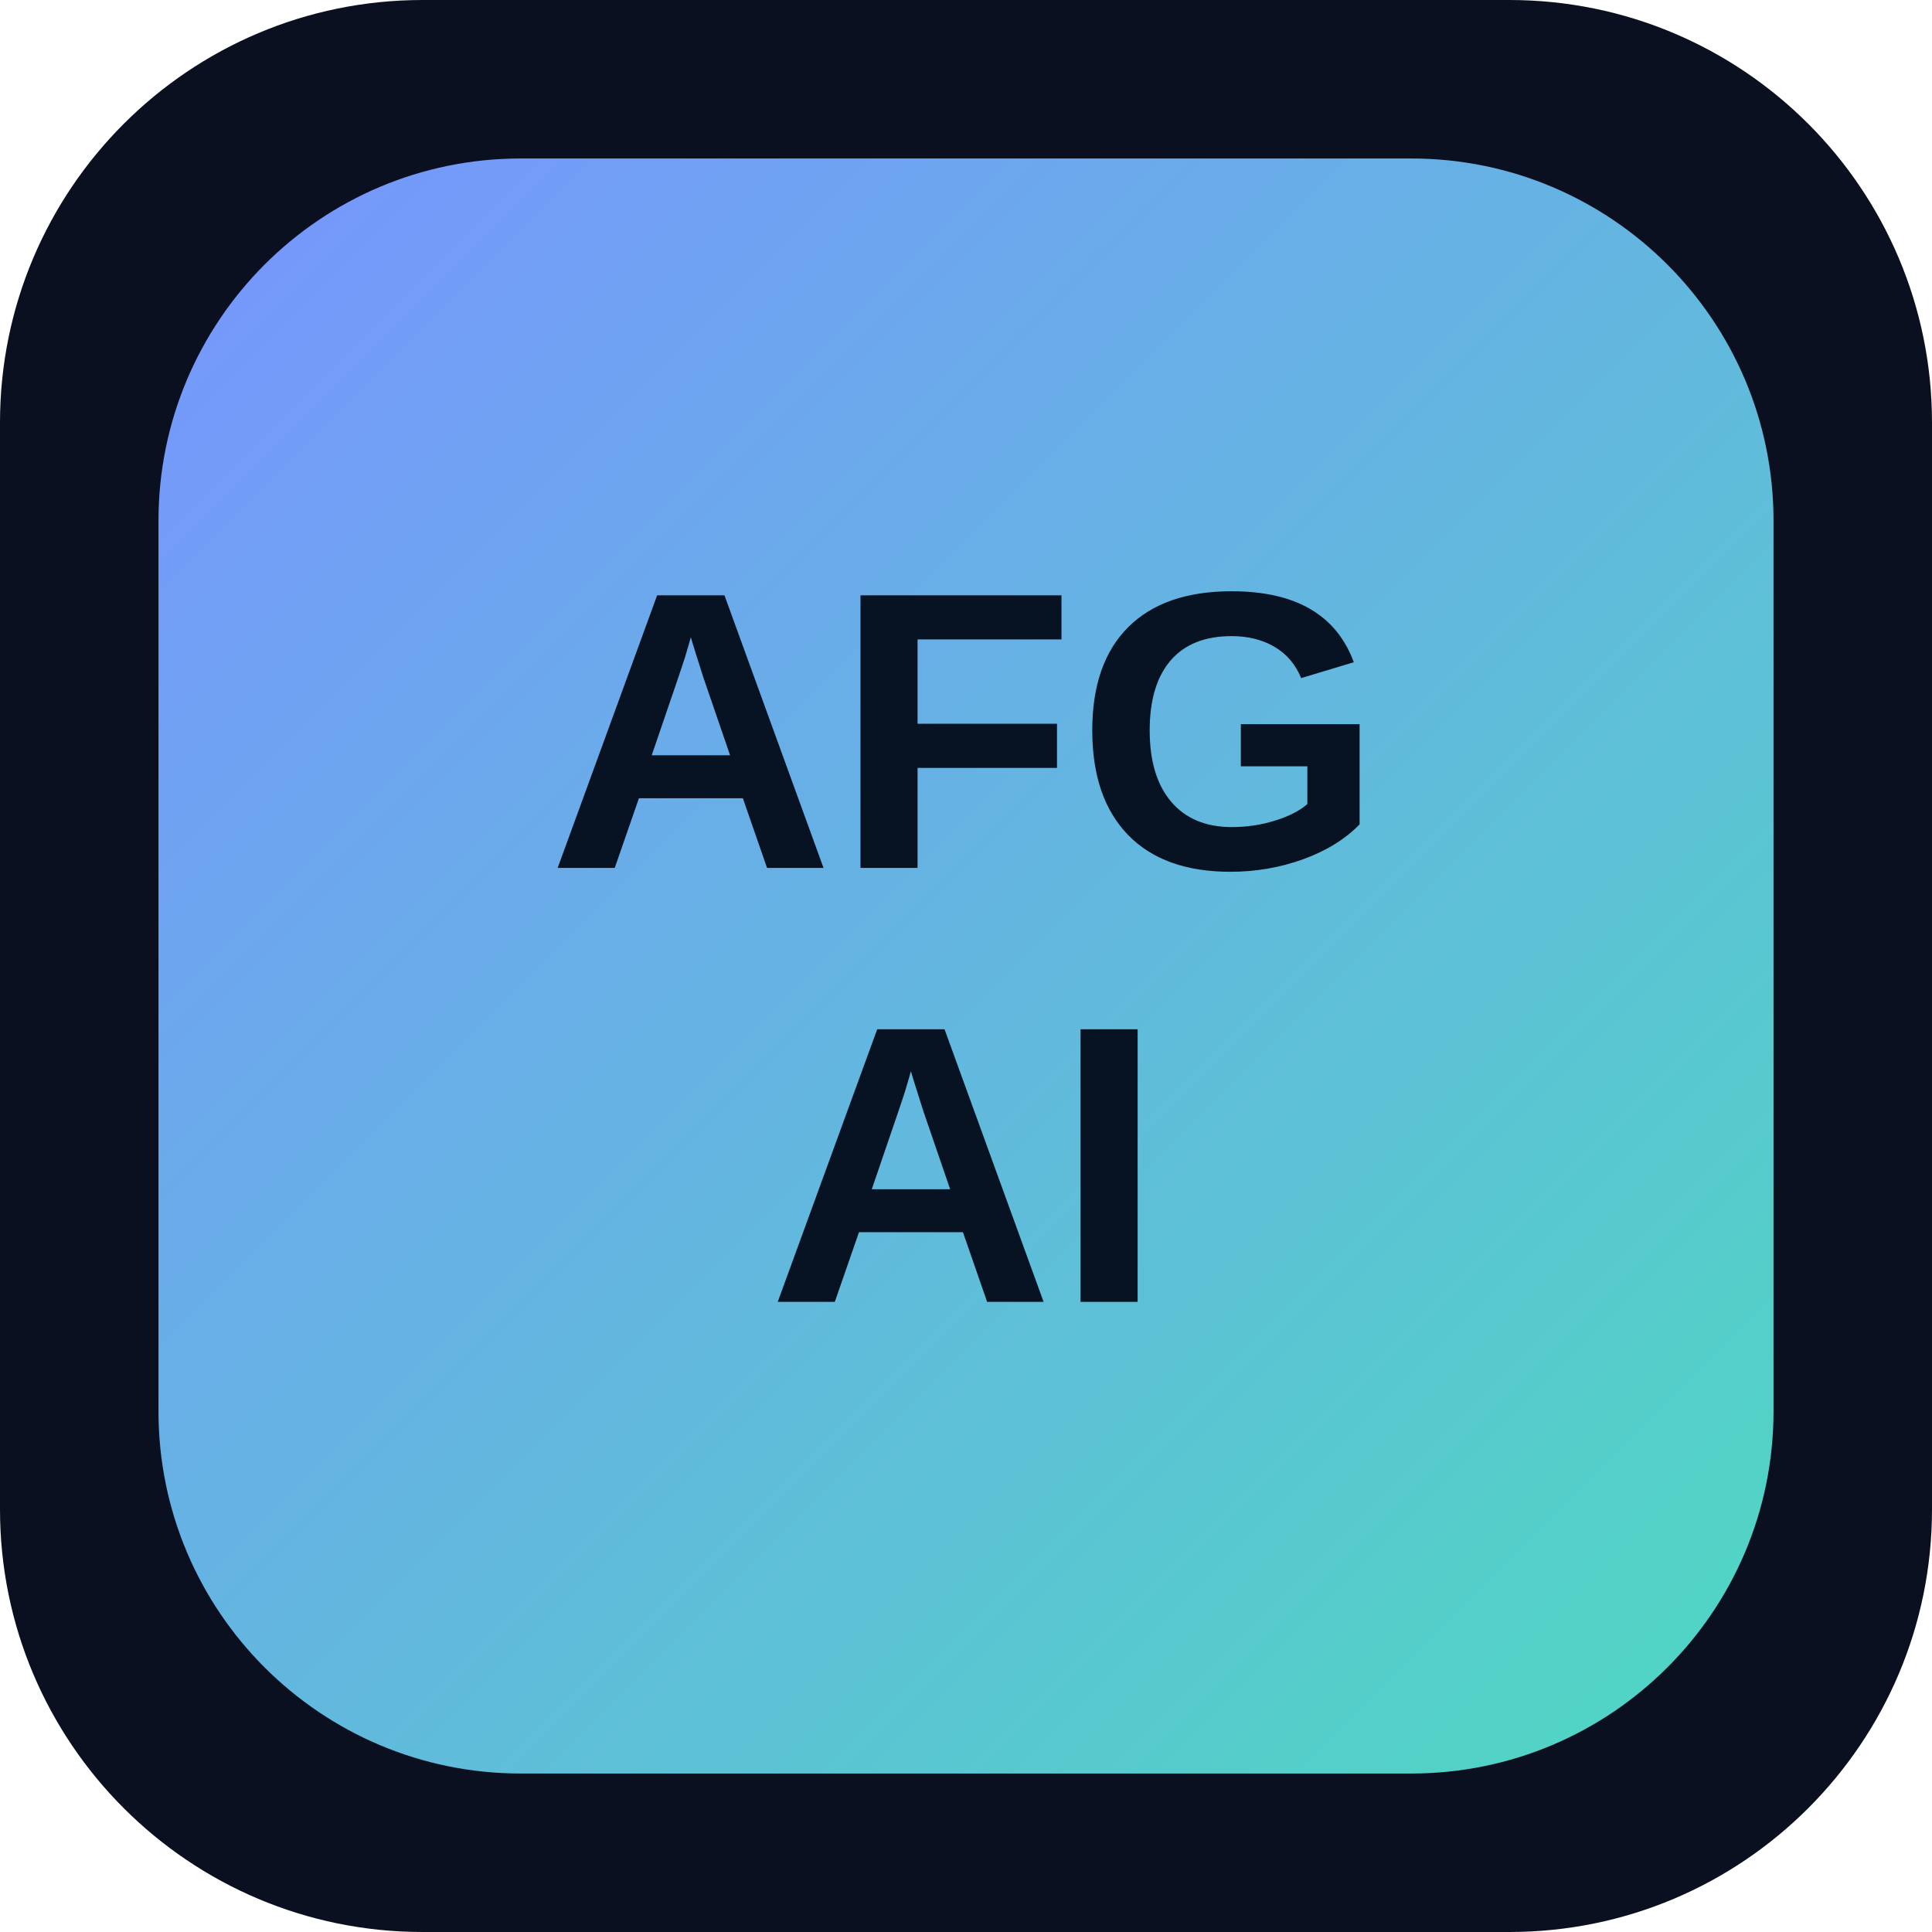
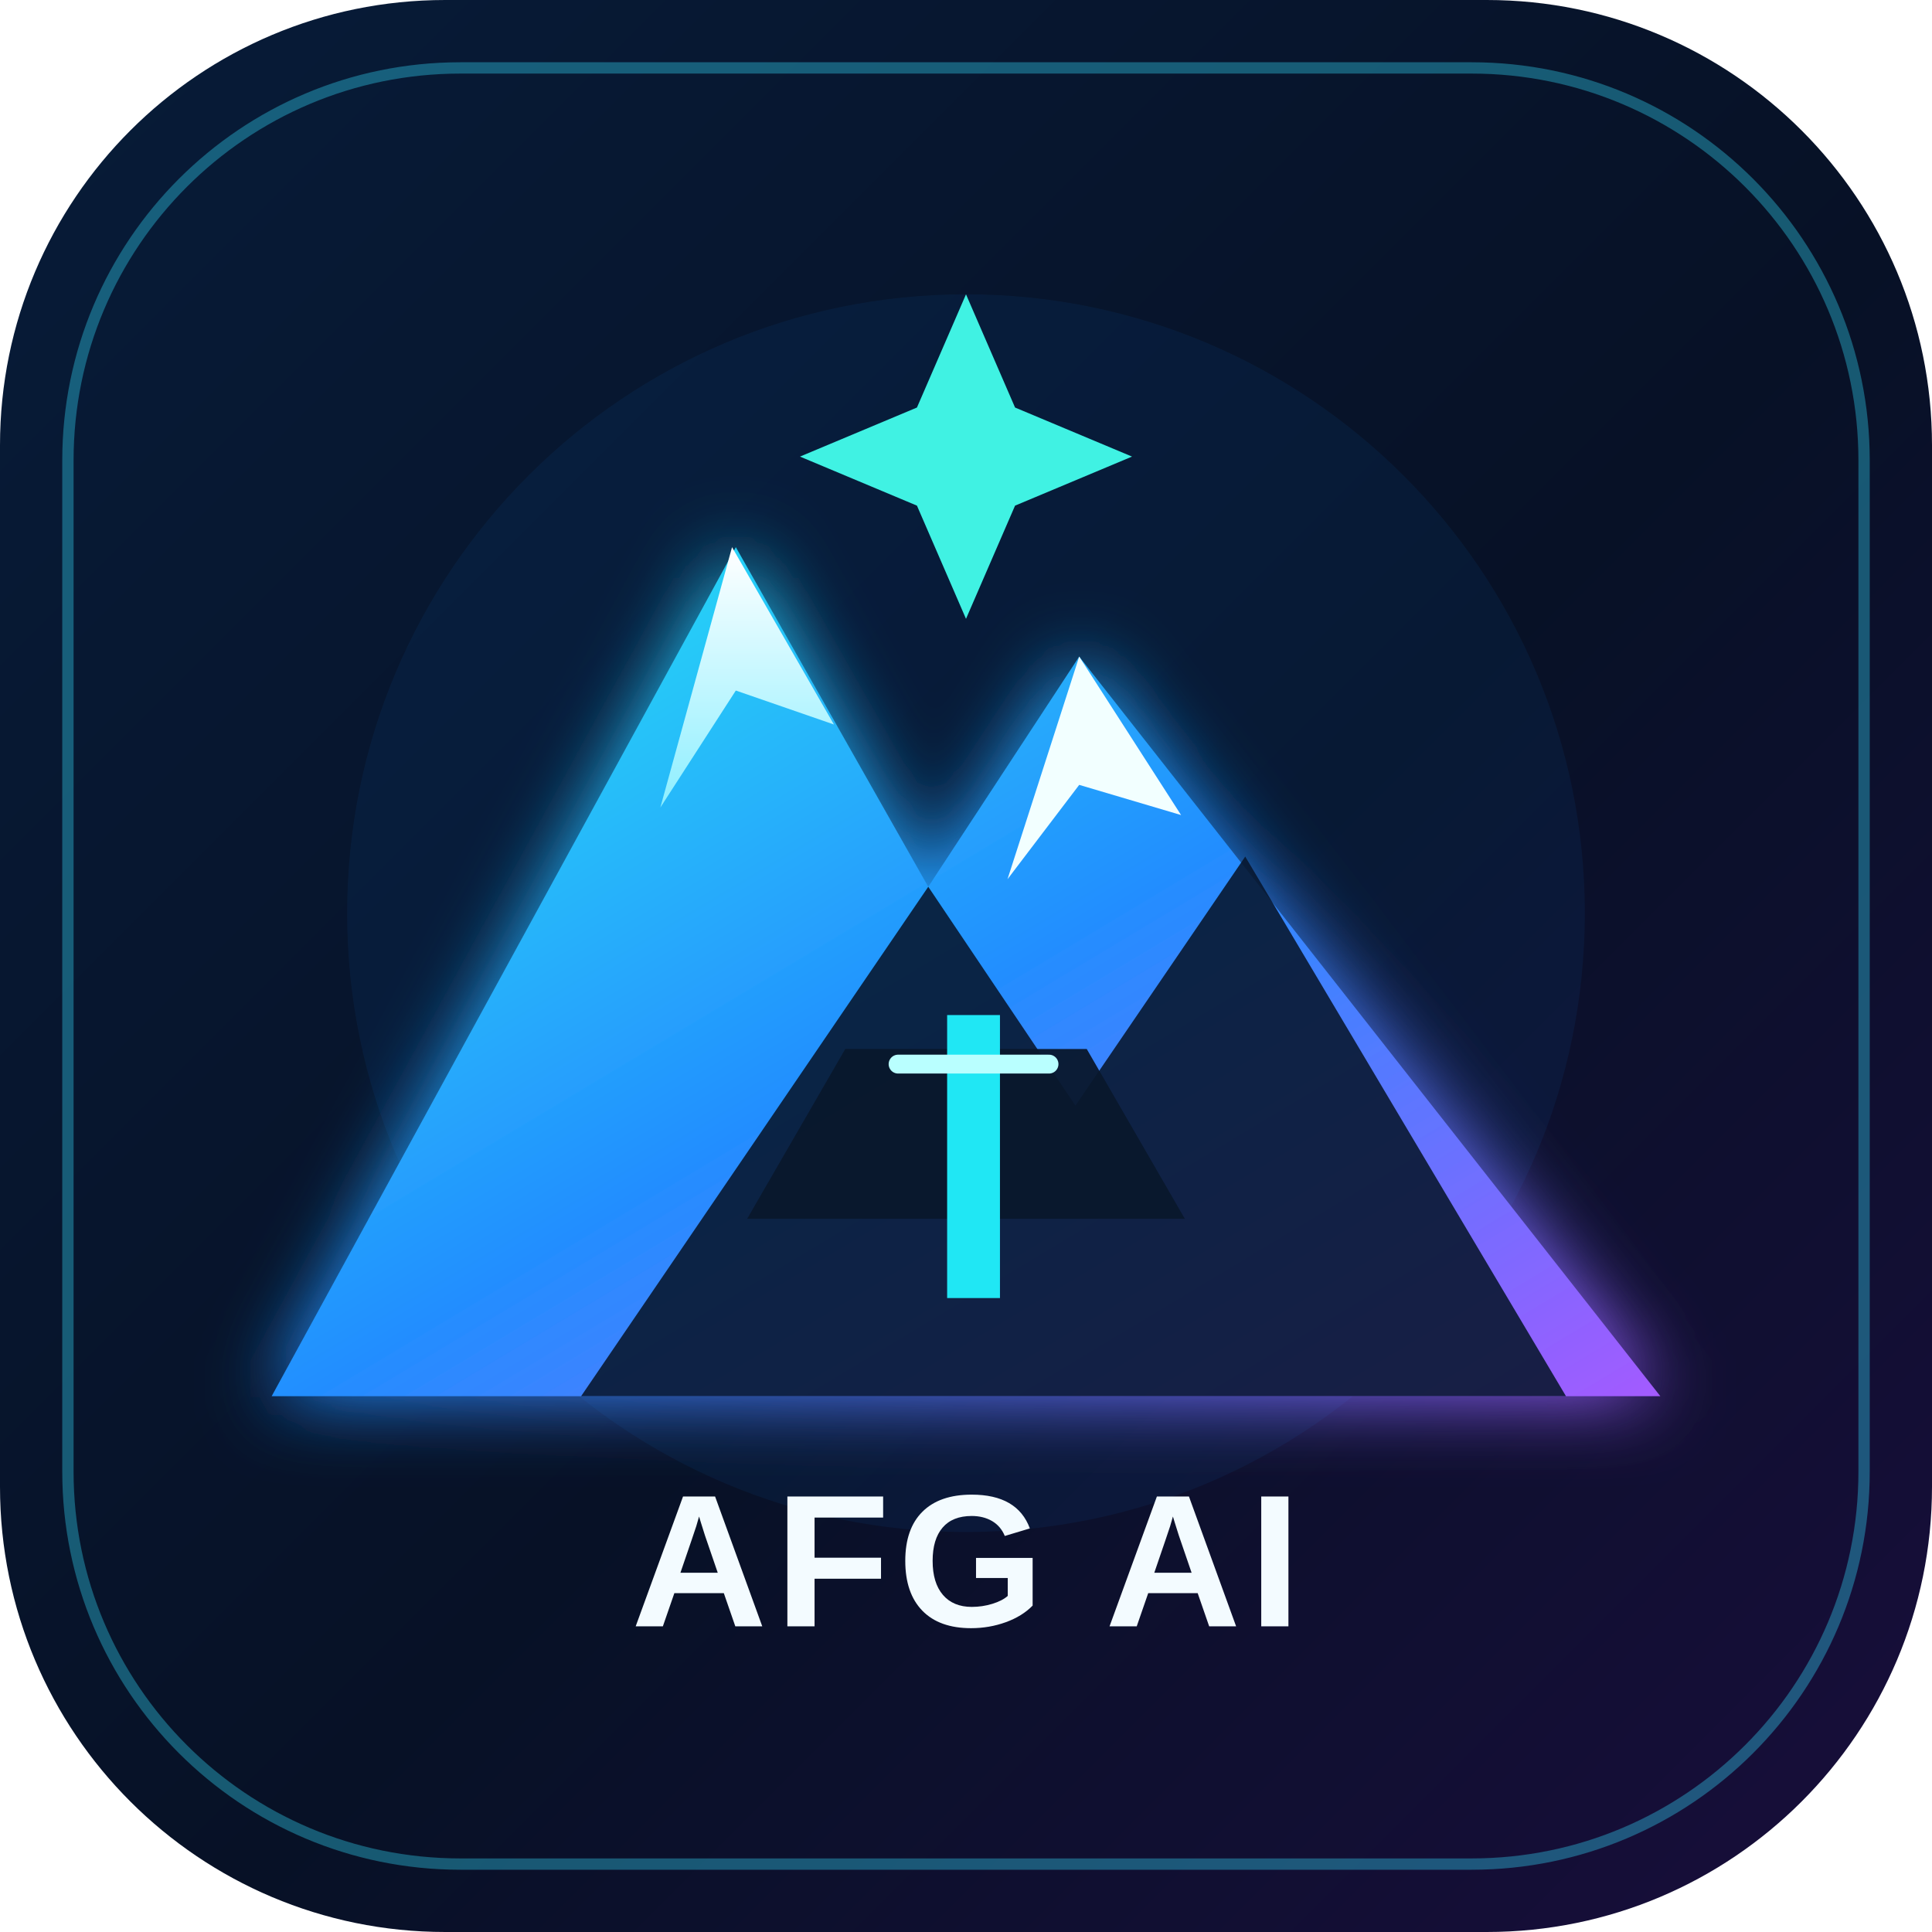
<svg xmlns="http://www.w3.org/2000/svg" viewBox="0 0 512 512">
  <defs>
-     <linearGradient id="g" x1="0" y1="0" x2="1" y2="1">
-       <stop stop-color="#7894ff" />
-       <stop offset="1" stop-color="#4ed9c0" />
+     <linearGradient id="bg" x1="0" y1="0" x2="1" y2="1">
+       <stop stop-color="#071c39" />
+       <stop offset=".55" stop-color="#071126" />
+       <stop offset="1" stop-color="#190d3c" />
    </linearGradient>
+     <linearGradient id="cyan" x1="0" y1="0" x2="1" y2="1">
+       <stop stop-color="#27f1f3" />
+       <stop offset=".52" stop-color="#248dff" />
+       <stop offset="1" stop-color="#a45aff" />
+     </linearGradient>
+     <linearGradient id="ice" x1="0" y1="0" x2="0" y2="1">
+       <stop stop-color="#ffffff" />
+       <stop offset="1" stop-color="#8defff" />
+     </linearGradient>
+     <filter id="glow" x="-50%" y="-50%" width="200%" height="200%">
+       <feGaussianBlur stdDeviation="10" result="b" />
+       <feMerge>
+         <feMergeNode in="b" />
+         <feMergeNode in="SourceGraphic" />
+       </feMerge>
+     </filter>
  </defs>
-   <rect width="512" height="512" rx="112" fill="#0b1020" />
-   <rect x="42" y="42" width="428" height="428" rx="96" fill="url(#g)" />
-   <text x="256" y="230" text-anchor="middle" font-family="Arial,sans-serif" font-size="105" font-weight="900" fill="#071323">AFG</text>
-   <text x="256" y="345" text-anchor="middle" font-family="Arial,sans-serif" font-size="105" font-weight="900" fill="#071323">AI</text>
+   <rect width="512" height="512" rx="118" fill="url(#bg)" />
+   <rect x="18" y="18" width="476" height="476" rx="104" fill="none" stroke="#35dfff" stroke-opacity=".35" stroke-width="3" />
+   <circle cx="256" cy="242" r="164" fill="#0a75d7" opacity=".08" />
+   <path d="M72 370 195 145 246 235 286 174 440 370Z" fill="url(#cyan)" filter="url(#glow)" />
+   <path d="m154 370 92-135 39 58 45-66 85 143Z" fill="#07162c" opacity=".88" />
+   <path d="m194 145 27 47-26-9-20 31Z" fill="url(#ice)" />
+   <path d="m286 174 27 42-27-8-19 25Z" fill="#f2ffff" />
+   <path d="M224 278h64l26 45h-116Z" fill="#08172c" opacity=".95" />
+   <path d="M251 269h14v75h-14z" fill="#20e7f4" />
+   <path d="M238 282h40" stroke="#b9ffff" stroke-width="5" stroke-linecap="round" />
+   <path d="M256 78 269 108 300 121 269 134 256 164 243 134 212 121 243 108Z" fill="#40f2e3" />
+   <text x="256" y="431" text-anchor="middle" font-family="Arial,sans-serif" font-size="50" font-weight="900" letter-spacing="2" fill="#f3fbff">AFG AI</text>
</svg>
